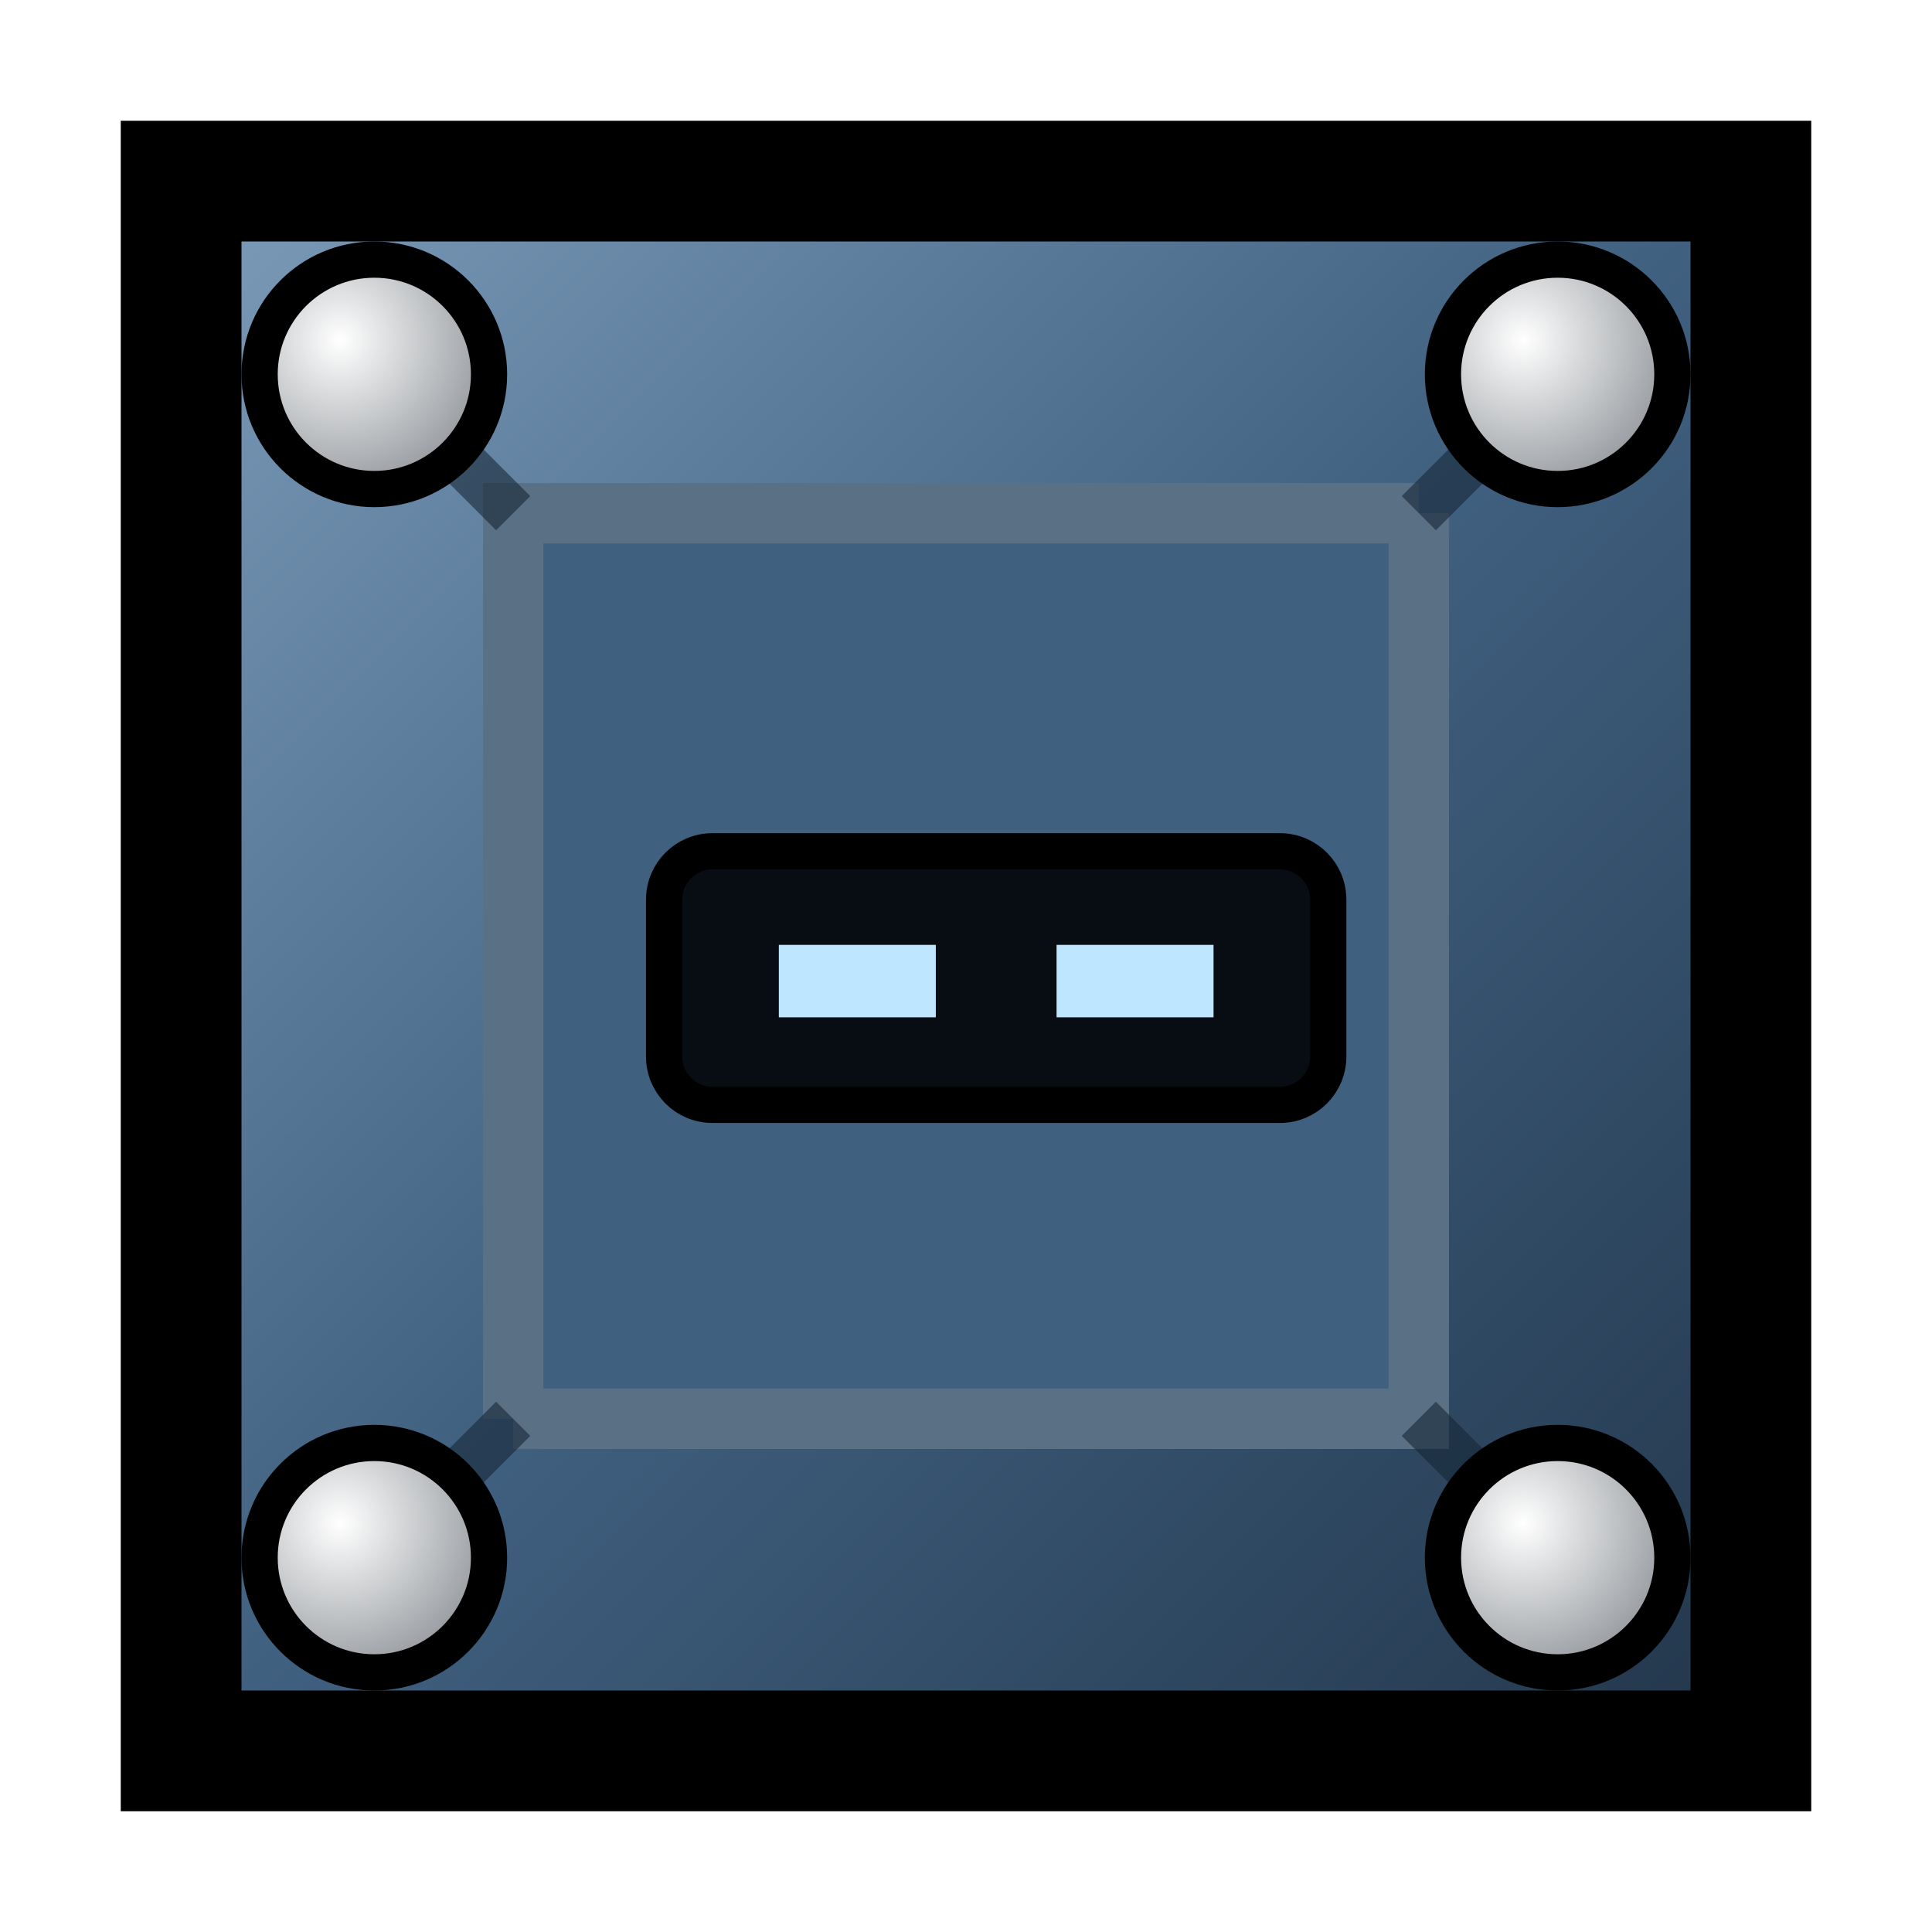
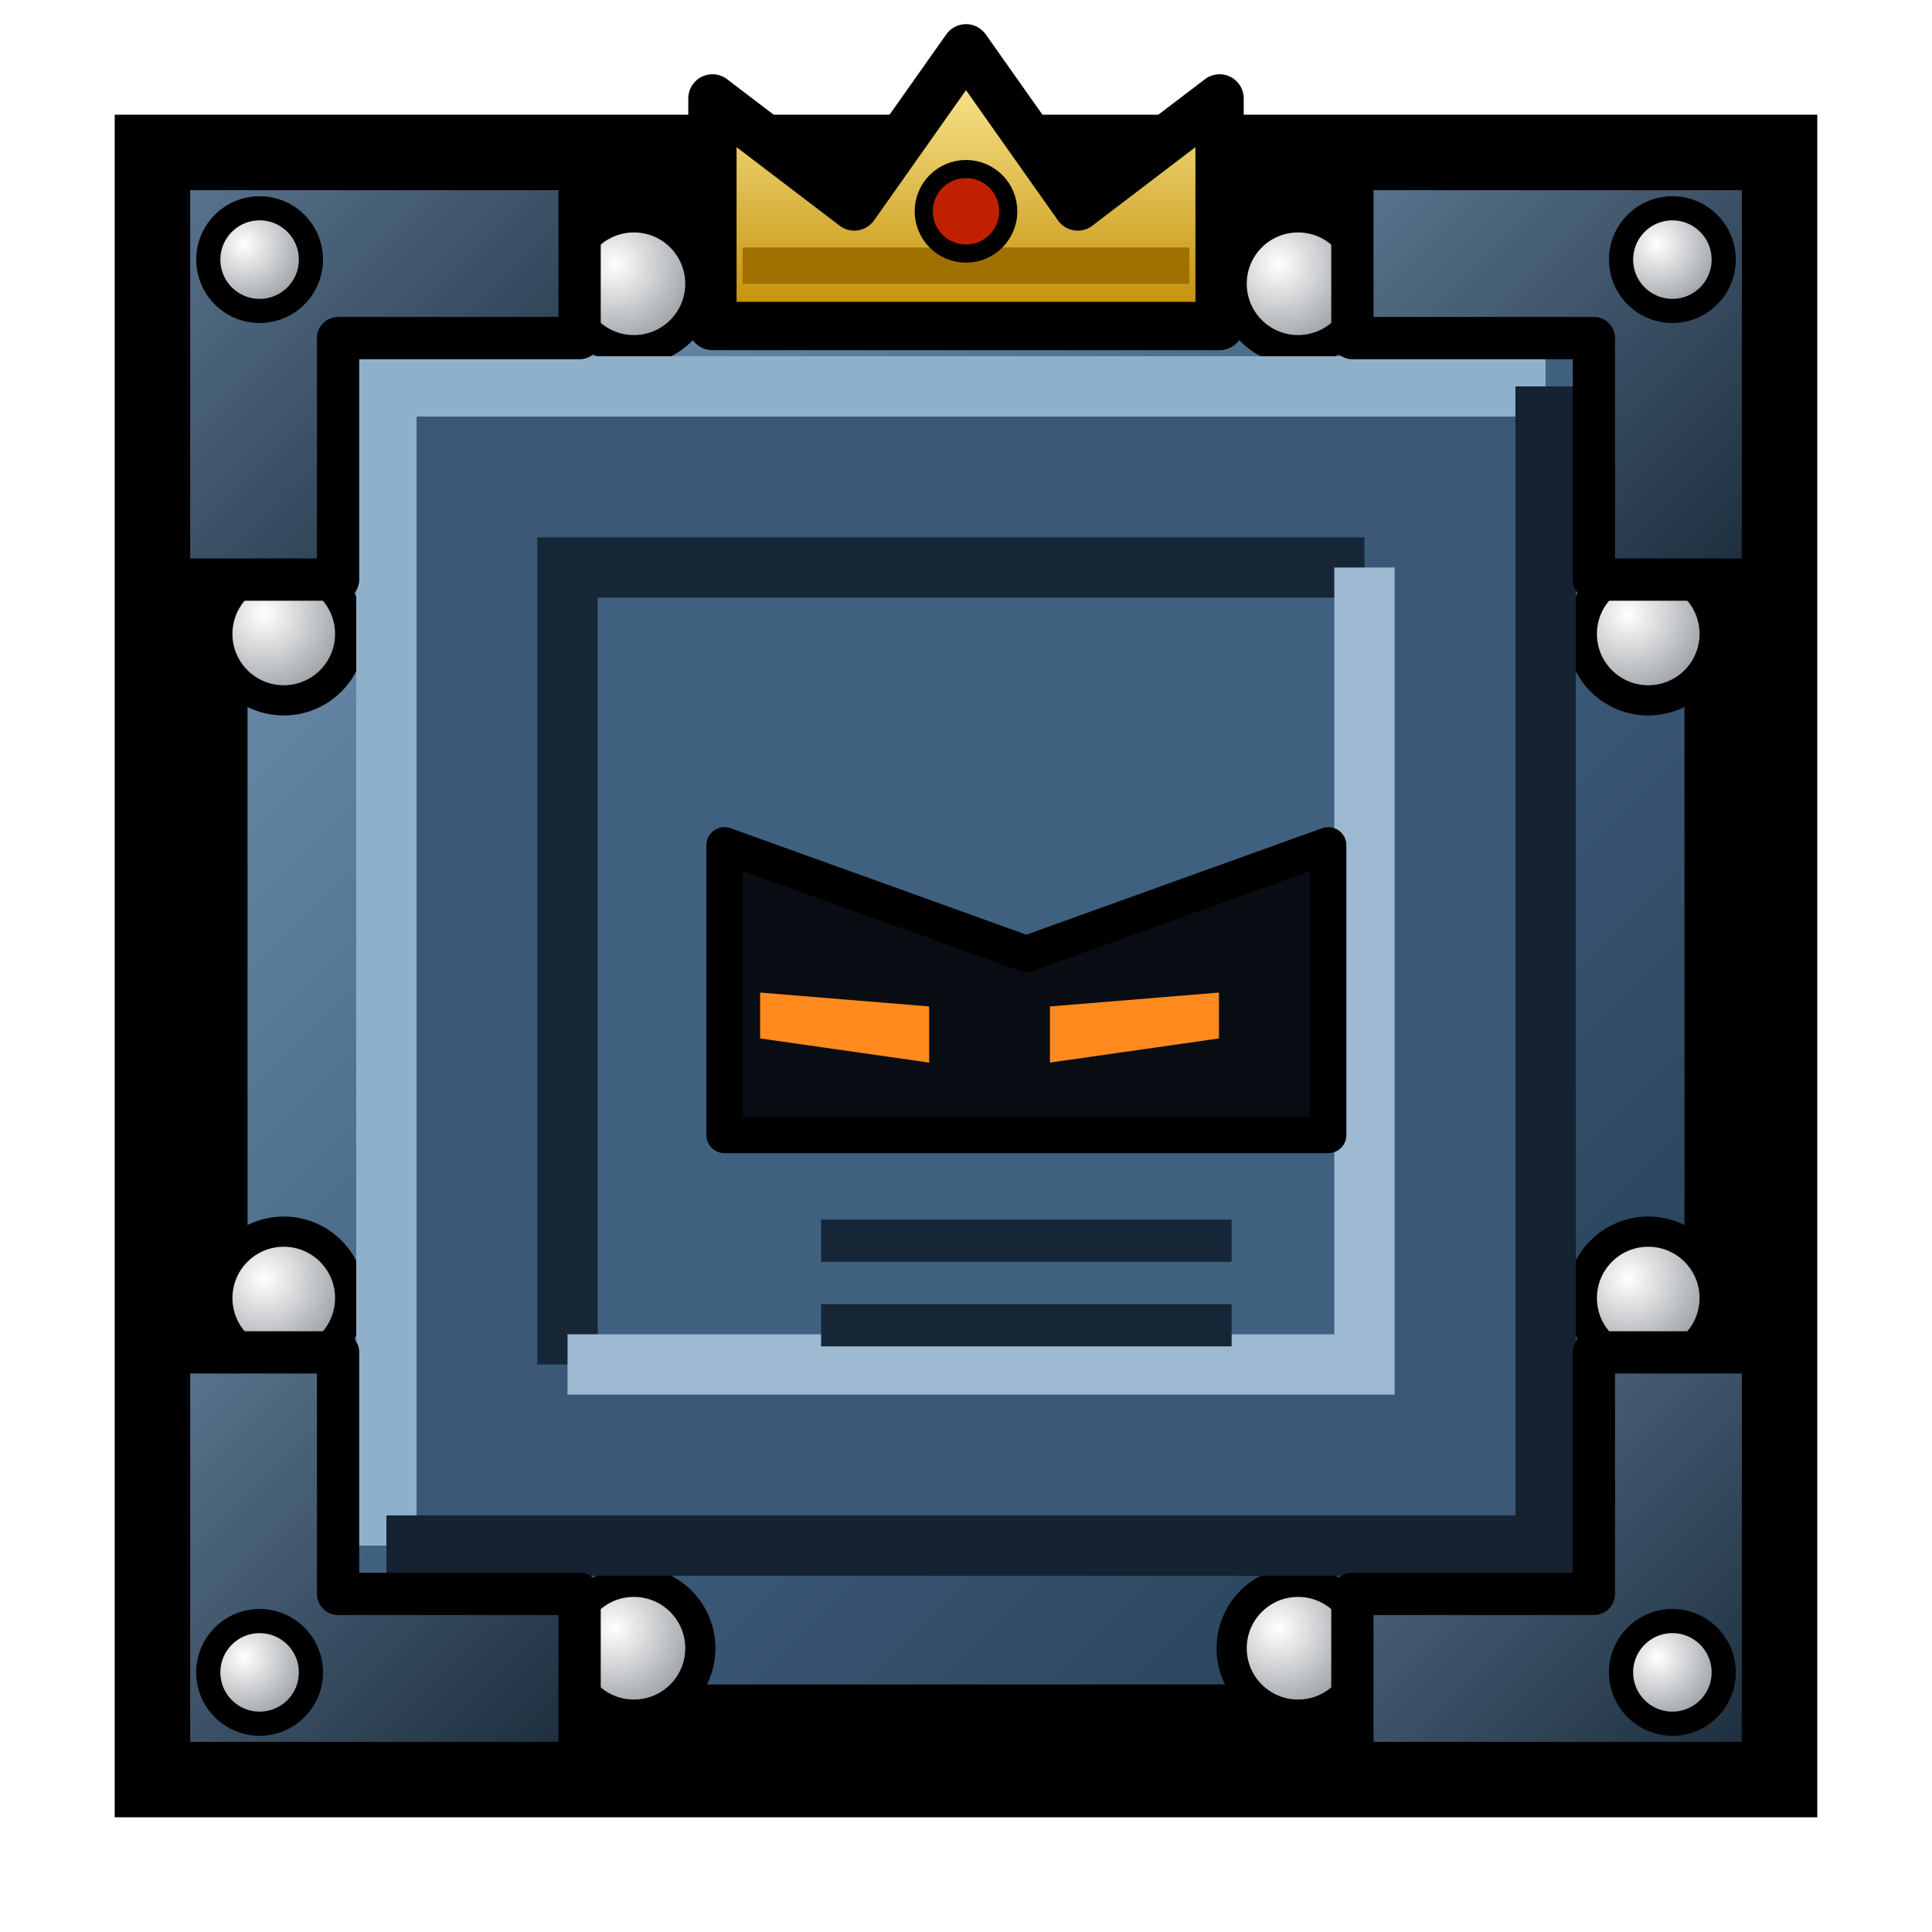
<svg xmlns="http://www.w3.org/2000/svg" viewBox="0 0 32 32">
  <defs>
+     <linearGradient id="gold" x1="0" y1="0" x2="0" y2="1">
+       <stop offset="0" stop-color="#fff0a0" />
+       <stop offset="1" stop-color="#c08a00" />
+     </linearGradient>
+     <radialGradient id="goldr" cx="0.35" cy="0.35" r="0.8">
+       <stop offset="0" stop-color="#fff6c0" />
+       <stop offset="0.6" stop-color="#e0b030" />
+       <stop offset="1" stop-color="#8a6000" />
+     </radialGradient>
+     <radialGradient id="ember" cx="0.4" cy="0.35" r="0.7">
+       <stop offset="0" stop-color="#ffe9a8" />
+       <stop offset="0.5" stop-color="#ff8a1e" />
+       <stop offset="1" stop-color="#8a2000" />
+     </radialGradient>
    <linearGradient id="plate" x1="3" y1="3" x2="29" y2="29" gradientUnits="userSpaceOnUse">
      <stop offset="0" stop-color="#7c9cba" />
      <stop offset="0.5" stop-color="#406080" />
      <stop offset="1" stop-color="#22364a" />
+     </linearGradient>
+     <linearGradient id="bracket" x1="0" y1="0" x2="1" y2="1">
+       <stop offset="0" stop-color="#5b7690" />
+       <stop offset="1" stop-color="#1b2c3b" />
    </linearGradient>
    <radialGradient id="rivet" cx="0.35" cy="0.35" r="0.75">
      <stop offset="0" stop-color="#ffffff" />
      <stop offset="1" stop-color="#8a8f94" />
    </radialGradient>
  </defs>
-   <rect x="3" y="3" width="26" height="26" fill="url(#plate)" stroke="#000000" stroke-width="2" />
-   <rect x="8.5" y="8.5" width="15" height="15" fill="#406080" />
-   <path d="M8.5 23.5 V8.5 H23.5" fill="none" stroke="#5a7084" stroke-width="1" />
-   <path d="M23.5 8.5 V23.5 H8.5" fill="none" stroke="#5a7084" stroke-width="1" />
-   <g stroke="#162636" stroke-width="0.8" opacity="0.6">
-     <line x1="8.5" y1="8.5" x2="6.8" y2="6.8" />
-     <line x1="23.5" y1="8.5" x2="25.2" y2="6.8" />
-     <line x1="8.5" y1="23.5" x2="6.8" y2="25.2" />
-     <line x1="23.5" y1="23.5" x2="25.2" y2="25.2" />
+   <rect x="3" y="3" width="26" height="26" fill="url(#plate)" stroke="#000000" stroke-width="2.2" />
+   <g fill="url(#rivet)" stroke="#000000" stroke-width="0.5">
+     <circle cx="10.5" cy="4.7" r="1.1" />
+     <circle cx="21.5" cy="4.7" r="1.1" />
+     <circle cx="10.5" cy="27.3" r="1.1" />
+     <circle cx="21.5" cy="27.3" r="1.1" />
+     <circle cx="4.7" cy="10.5" r="1.1" />
+     <circle cx="4.7" cy="21.5" r="1.1" />
+     <circle cx="27.3" cy="10.5" r="1.1" />
+     <circle cx="27.3" cy="21.5" r="1.1" />
  </g>
-   <g fill="url(#rivet)" stroke="#000000" stroke-width="0.6">
-     <circle cx="6.2" cy="6.2" r="1.9" />
-     <circle cx="25.8" cy="6.2" r="1.9" />
-     <circle cx="6.2" cy="25.8" r="1.9" />
-     <circle cx="25.8" cy="25.8" r="1.9" />
+   <rect x="6.4" y="6.4" width="19.2" height="19.2" fill="#3a5876" />
+   <path d="M6.4 25.6 V6.4 H25.6" fill="none" stroke="#8fb0cb" stroke-width="1" />
+   <path d="M25.6 6.4 V25.6 H6.4" fill="none" stroke="#142231" stroke-width="1" />
+   <rect x="9.4" y="9.4" width="13.2" height="13.2" fill="#406080" />
+   <path d="M9.4 22.6 V9.4 H22.6" fill="none" stroke="#162636" stroke-width="1" />
+   <path d="M22.6 9.4 V22.6 H9.4" fill="none" stroke="#9db9d1" stroke-width="1" />
+   <g transform="translate(1 1)">
+     <polygon points="11,13 16,14.8 21,13 21,17.8 11,17.8" fill="#070d12" stroke="#000000" stroke-width="0.6" stroke-linejoin="round" />
+     <g fill="#ff8a1e">
+       <polygon points="11.59,15.44 14.39,15.67 14.39,16.6 11.59,16.2" />
+       <polygon points="19.19,15.44 16.39,15.67 16.39,16.6 19.19,16.2" />
+     </g>
+     <g fill="#162636">
+       <rect x="12.6" y="19.2" width="6.8" height="0.7" />
+       <rect x="12.6" y="20.6" width="6.8" height="0.7" />
+     </g>
  </g>
-   <g transform="translate(0.5 0.5)">
-     <rect x="10.5" y="13.6" width="11" height="4.2" rx="0.8" fill="#070d12" stroke="#000000" stroke-width="0.6" />
-     <rect x="12.4" y="15.15" width="2.6" height="1.2" fill="#bfe6ff" />
-     <rect x="17" y="15.15" width="2.6" height="1.2" fill="#bfe6ff" />
+   <g fill="url(#bracket)" stroke="#000000" stroke-width="0.7" stroke-linejoin="round">
+     <polygon points="2.8,2.8 9.6,2.8 9.6,5.6 5.6,5.6 5.6,9.6 2.8,9.6" />
+     <circle cx="4.3" cy="4.3" r="0.85" fill="url(#rivet)" stroke-width="0.4" />
+     <polygon points="29.2,2.8 22.4,2.8 22.4,5.6 26.4,5.6 26.4,9.6 29.2,9.6" />
+     <circle cx="27.7" cy="4.3" r="0.85" fill="url(#rivet)" stroke-width="0.4" />
+     <polygon points="2.8,29.2 9.6,29.2 9.6,26.4 5.6,26.4 5.6,22.4 2.8,22.4" />
+     <circle cx="4.3" cy="27.7" r="0.85" fill="url(#rivet)" stroke-width="0.4" />
+     <polygon points="29.2,29.2 22.4,29.2 22.4,26.4 26.4,26.4 26.4,22.4 29.2,22.4" />
+     <circle cx="27.7" cy="27.7" r="0.85" fill="url(#rivet)" stroke-width="0.4" />
  </g>
+   <path d="M11.8 5.4 V1.63 L14.15 3.42 L16 0.8 L17.85 3.42 L20.2 1.63 V5.4 Z" fill="url(#gold)" stroke="#000000" stroke-width="0.8" stroke-linejoin="round" />
+   <line x1="12.3" y1="4.4" x2="19.7" y2="4.4" stroke="#a07000" stroke-width="0.6" />
+   <circle cx="16" cy="3.5" r="0.7" fill="#c02000" stroke="#000000" stroke-width="0.3" />
</svg>
